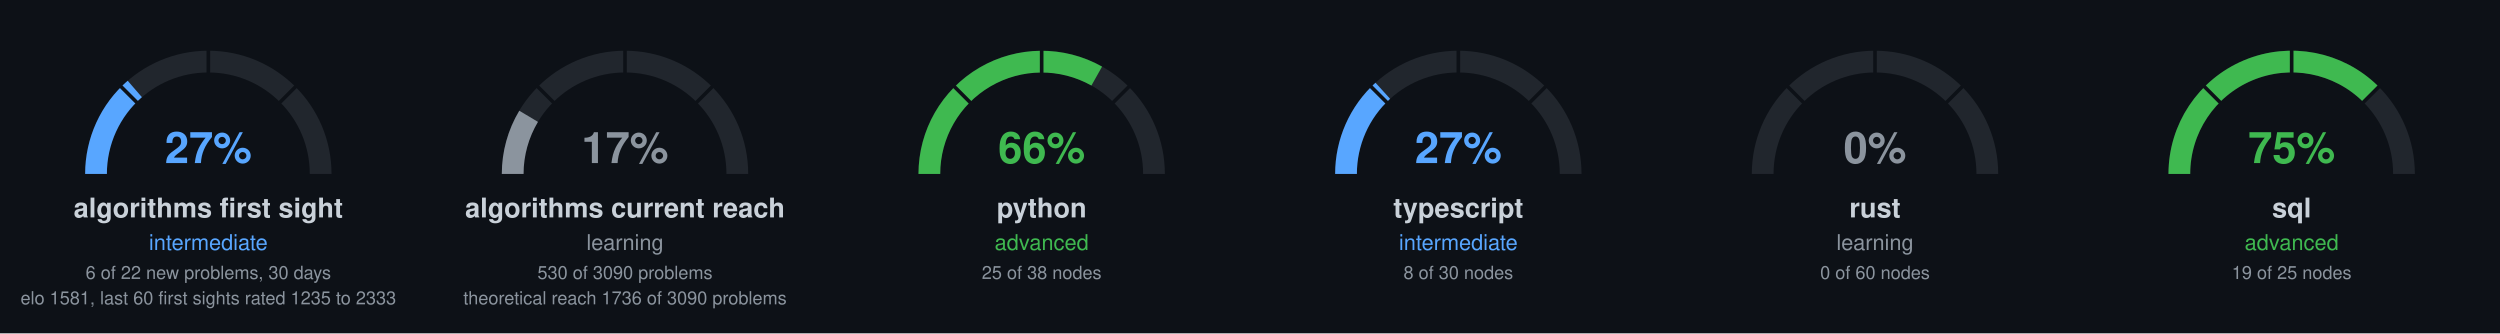
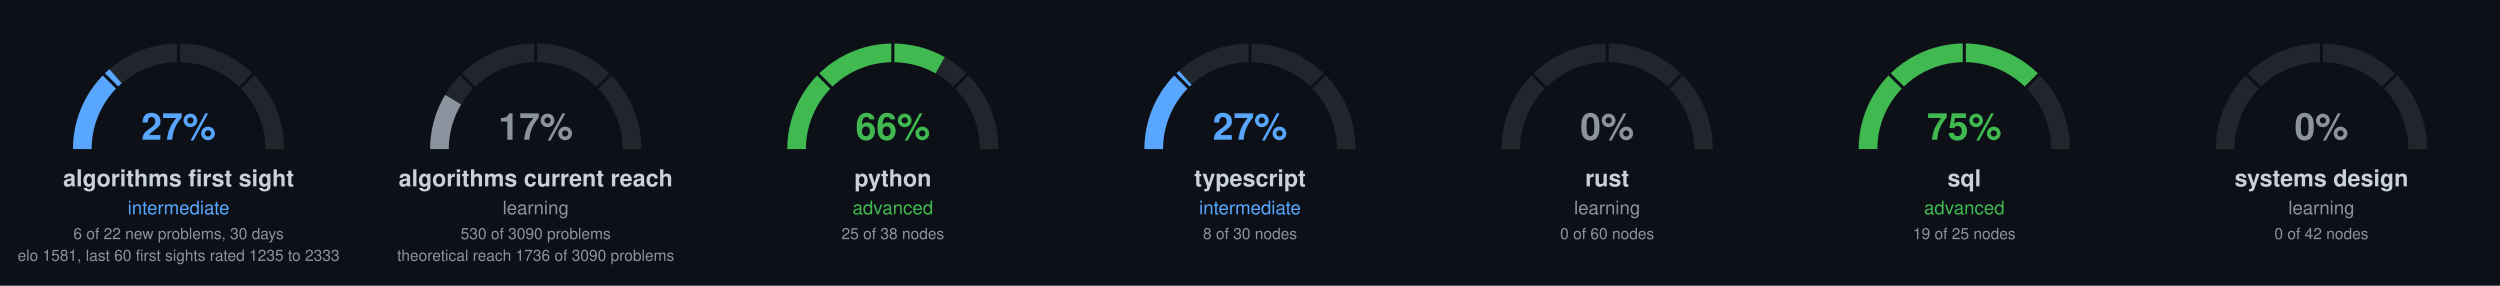
- <svg xmlns="http://www.w3.org/2000/svg" width="1380" height="184" viewBox="0 0 1380 184" font-family="-apple-system, BlinkMacSystemFont, Segoe UI, Helvetica, Arial, sans-serif">
-   <rect width="1380" height="184" fill="#0d1117" />
+ <svg xmlns="http://www.w3.org/2000/svg" width="1610" height="184" viewBox="0 0 1610 184" font-family="-apple-system, BlinkMacSystemFont, Segoe UI, Helvetica, Arial, sans-serif">
+   <rect width="1610" height="184" fill="#0d1117" />
  <path d="M53.0,96.0 A62,62 0 0 1 177.0,96.0" fill="none" stroke="#21262d" stroke-width="12" stroke-opacity="1.0" stroke-linecap="butt" />
  <path d="M53.0,96.0 A62,62 0 0 1 74.4,49.1" fill="none" stroke="#58a6ff" stroke-width="12" stroke-opacity="1.0" stroke-linecap="butt" />
  <line x1="77.5" y1="58.5" x2="64.8" y2="45.8" stroke="#0d1117" stroke-width="2" />
  <line x1="115.0" y1="43.0" x2="115.0" y2="25.0" stroke="#0d1117" stroke-width="2" />
  <line x1="152.5" y1="58.5" x2="165.2" y2="45.8" stroke="#0d1117" stroke-width="2" />
  <text x="115.0" y="90.0" text-anchor="middle" font-size="24" font-weight="bold" fill="#58a6ff">27%</text>
  <text x="115.0" y="120.0" text-anchor="middle" font-size="15" font-weight="bold" fill="#c9d1d9">algorithms first sight</text>
  <text x="115.0" y="138.0" text-anchor="middle" font-size="12" fill="#58a6ff">intermediate</text>
  <text x="115.0" y="154.0" text-anchor="middle" font-size="10" fill="#8b949e">6 of 22 new problems, 30 days</text>
  <text x="115.0" y="168.0" text-anchor="middle" font-size="10" fill="#8b949e">elo 1581, last 60 first sights rated 1235 to 2333</text>
  <path d="M283.0,96.0 A62,62 0 0 1 407.0,96.0" fill="none" stroke="#21262d" stroke-width="12" stroke-opacity="1.0" stroke-linecap="butt" />
  <path d="M283.0,96.0 A62,62 0 0 1 291.8,64.2" fill="none" stroke="#8b949e" stroke-width="12" stroke-opacity="1.0" stroke-linecap="butt" />
  <line x1="307.5" y1="58.5" x2="294.8" y2="45.8" stroke="#0d1117" stroke-width="2" />
  <line x1="345.0" y1="43.0" x2="345.0" y2="25.0" stroke="#0d1117" stroke-width="2" />
  <line x1="382.5" y1="58.5" x2="395.2" y2="45.8" stroke="#0d1117" stroke-width="2" />
  <text x="345.0" y="90.0" text-anchor="middle" font-size="24" font-weight="bold" fill="#8b949e">17%</text>
  <text x="345.0" y="120.0" text-anchor="middle" font-size="15" font-weight="bold" fill="#c9d1d9">algorithms current reach</text>
  <text x="345.0" y="138.0" text-anchor="middle" font-size="12" fill="#8b949e">learning</text>
  <text x="345.0" y="154.0" text-anchor="middle" font-size="10" fill="#8b949e">530 of 3090 problems</text>
  <text x="345.0" y="168.0" text-anchor="middle" font-size="10" fill="#8b949e">theoretical reach 1736 of 3090 problems</text>
  <path d="M513.0,96.0 A62,62 0 0 1 637.0,96.0" fill="none" stroke="#21262d" stroke-width="12" stroke-opacity="1.0" stroke-linecap="butt" />
  <path d="M513.0,96.0 A62,62 0 0 1 605.4,42.0" fill="none" stroke="#3fb950" stroke-width="12" stroke-opacity="1.0" stroke-linecap="butt" />
  <line x1="537.5" y1="58.5" x2="524.8" y2="45.8" stroke="#0d1117" stroke-width="2" />
  <line x1="575.0" y1="43.0" x2="575.0" y2="25.0" stroke="#0d1117" stroke-width="2" />
  <line x1="612.5" y1="58.5" x2="625.2" y2="45.8" stroke="#0d1117" stroke-width="2" />
  <text x="575.0" y="90.0" text-anchor="middle" font-size="24" font-weight="bold" fill="#3fb950">66%</text>
  <text x="575.0" y="120.0" text-anchor="middle" font-size="15" font-weight="bold" fill="#c9d1d9">python</text>
  <text x="575.0" y="138.0" text-anchor="middle" font-size="12" fill="#3fb950">advanced</text>
  <text x="575.0" y="154.0" text-anchor="middle" font-size="10" fill="#8b949e">25 of 38 nodes</text>
  <path d="M743.0,96.0 A62,62 0 0 1 867.0,96.0" fill="none" stroke="#21262d" stroke-width="12" stroke-opacity="1.0" stroke-linecap="butt" />
  <path d="M743.0,96.0 A62,62 0 0 1 763.3,50.1" fill="none" stroke="#58a6ff" stroke-width="12" stroke-opacity="1.0" stroke-linecap="butt" />
  <line x1="767.5" y1="58.5" x2="754.8" y2="45.8" stroke="#0d1117" stroke-width="2" />
  <line x1="805.0" y1="43.0" x2="805.0" y2="25.0" stroke="#0d1117" stroke-width="2" />
  <line x1="842.5" y1="58.5" x2="855.2" y2="45.8" stroke="#0d1117" stroke-width="2" />
  <text x="805.0" y="90.0" text-anchor="middle" font-size="24" font-weight="bold" fill="#58a6ff">27%</text>
  <text x="805.0" y="120.0" text-anchor="middle" font-size="15" font-weight="bold" fill="#c9d1d9">typescript</text>
  <text x="805.0" y="138.0" text-anchor="middle" font-size="12" fill="#58a6ff">intermediate</text>
  <text x="805.0" y="154.0" text-anchor="middle" font-size="10" fill="#8b949e">8 of 30 nodes</text>
  <path d="M973.0,96.0 A62,62 0 0 1 1097.0,96.0" fill="none" stroke="#21262d" stroke-width="12" stroke-opacity="1.0" stroke-linecap="butt" />
  <line x1="997.5" y1="58.5" x2="984.8" y2="45.8" stroke="#0d1117" stroke-width="2" />
  <line x1="1035.0" y1="43.0" x2="1035.0" y2="25.0" stroke="#0d1117" stroke-width="2" />
  <line x1="1072.5" y1="58.5" x2="1085.2" y2="45.8" stroke="#0d1117" stroke-width="2" />
  <text x="1035.0" y="90.0" text-anchor="middle" font-size="24" font-weight="bold" fill="#8b949e">0%</text>
  <text x="1035.0" y="120.0" text-anchor="middle" font-size="15" font-weight="bold" fill="#c9d1d9">rust</text>
  <text x="1035.0" y="138.0" text-anchor="middle" font-size="12" fill="#8b949e">learning</text>
  <text x="1035.0" y="154.0" text-anchor="middle" font-size="10" fill="#8b949e">0 of 60 nodes</text>
  <path d="M1203.0,96.0 A62,62 0 0 1 1327.0,96.0" fill="none" stroke="#21262d" stroke-width="12" stroke-opacity="1.0" stroke-linecap="butt" />
  <path d="M1203.0,96.0 A62,62 0 0 1 1308.5,51.8" fill="none" stroke="#3fb950" stroke-width="12" stroke-opacity="1.0" stroke-linecap="butt" />
  <line x1="1227.5" y1="58.5" x2="1214.8" y2="45.8" stroke="#0d1117" stroke-width="2" />
  <line x1="1265.0" y1="43.0" x2="1265.0" y2="25.0" stroke="#0d1117" stroke-width="2" />
  <line x1="1302.5" y1="58.5" x2="1315.2" y2="45.8" stroke="#0d1117" stroke-width="2" />
  <text x="1265.0" y="90.0" text-anchor="middle" font-size="24" font-weight="bold" fill="#3fb950">75%</text>
  <text x="1265.0" y="120.0" text-anchor="middle" font-size="15" font-weight="bold" fill="#c9d1d9">sql</text>
  <text x="1265.0" y="138.0" text-anchor="middle" font-size="12" fill="#3fb950">advanced</text>
  <text x="1265.0" y="154.0" text-anchor="middle" font-size="10" fill="#8b949e">19 of 25 nodes</text>
+   <path d="M1433.0,96.0 A62,62 0 0 1 1557.0,96.0" fill="none" stroke="#21262d" stroke-width="12" stroke-opacity="1.0" stroke-linecap="butt" />
+   <line x1="1457.5" y1="58.5" x2="1444.8" y2="45.8" stroke="#0d1117" stroke-width="2" />
+   <line x1="1495.0" y1="43.0" x2="1495.0" y2="25.0" stroke="#0d1117" stroke-width="2" />
+   <line x1="1532.5" y1="58.5" x2="1545.2" y2="45.8" stroke="#0d1117" stroke-width="2" />
+   <text x="1495.0" y="90.0" text-anchor="middle" font-size="24" font-weight="bold" fill="#8b949e">0%</text>
+   <text x="1495.0" y="120.0" text-anchor="middle" font-size="15" font-weight="bold" fill="#c9d1d9">systems design</text>
+   <text x="1495.0" y="138.0" text-anchor="middle" font-size="12" fill="#8b949e">learning</text>
+   <text x="1495.0" y="154.0" text-anchor="middle" font-size="10" fill="#8b949e">0 of 42 nodes</text>
</svg>
